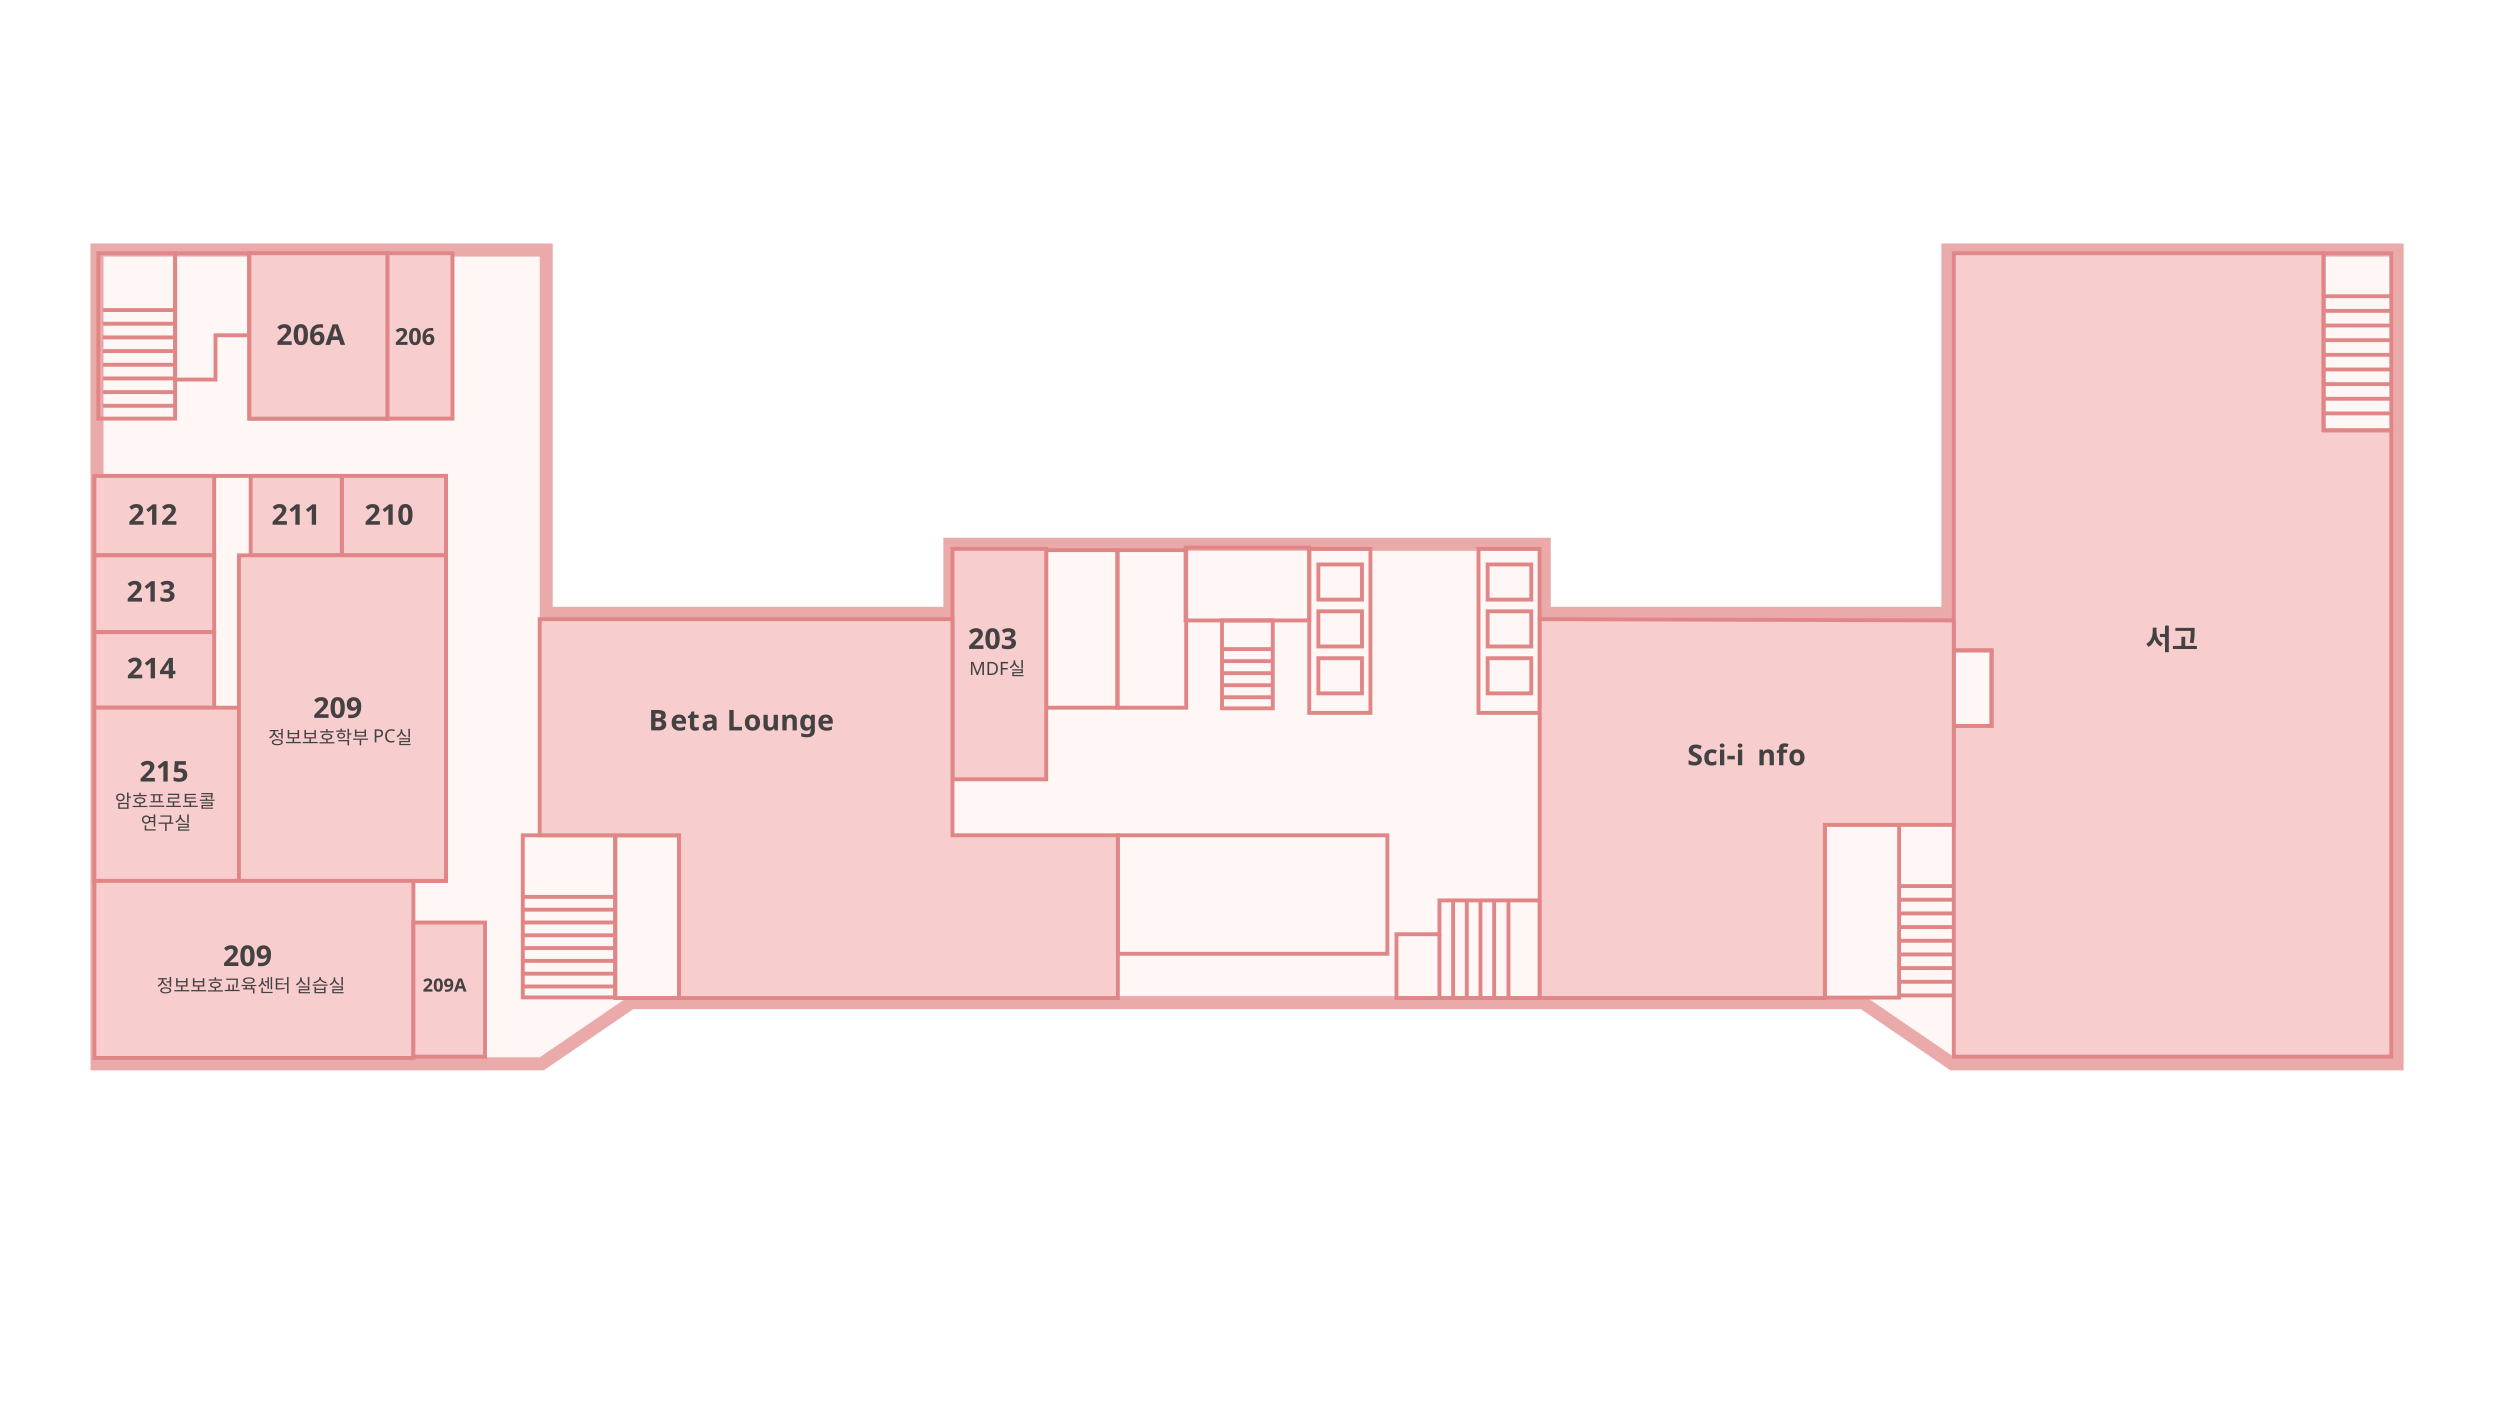
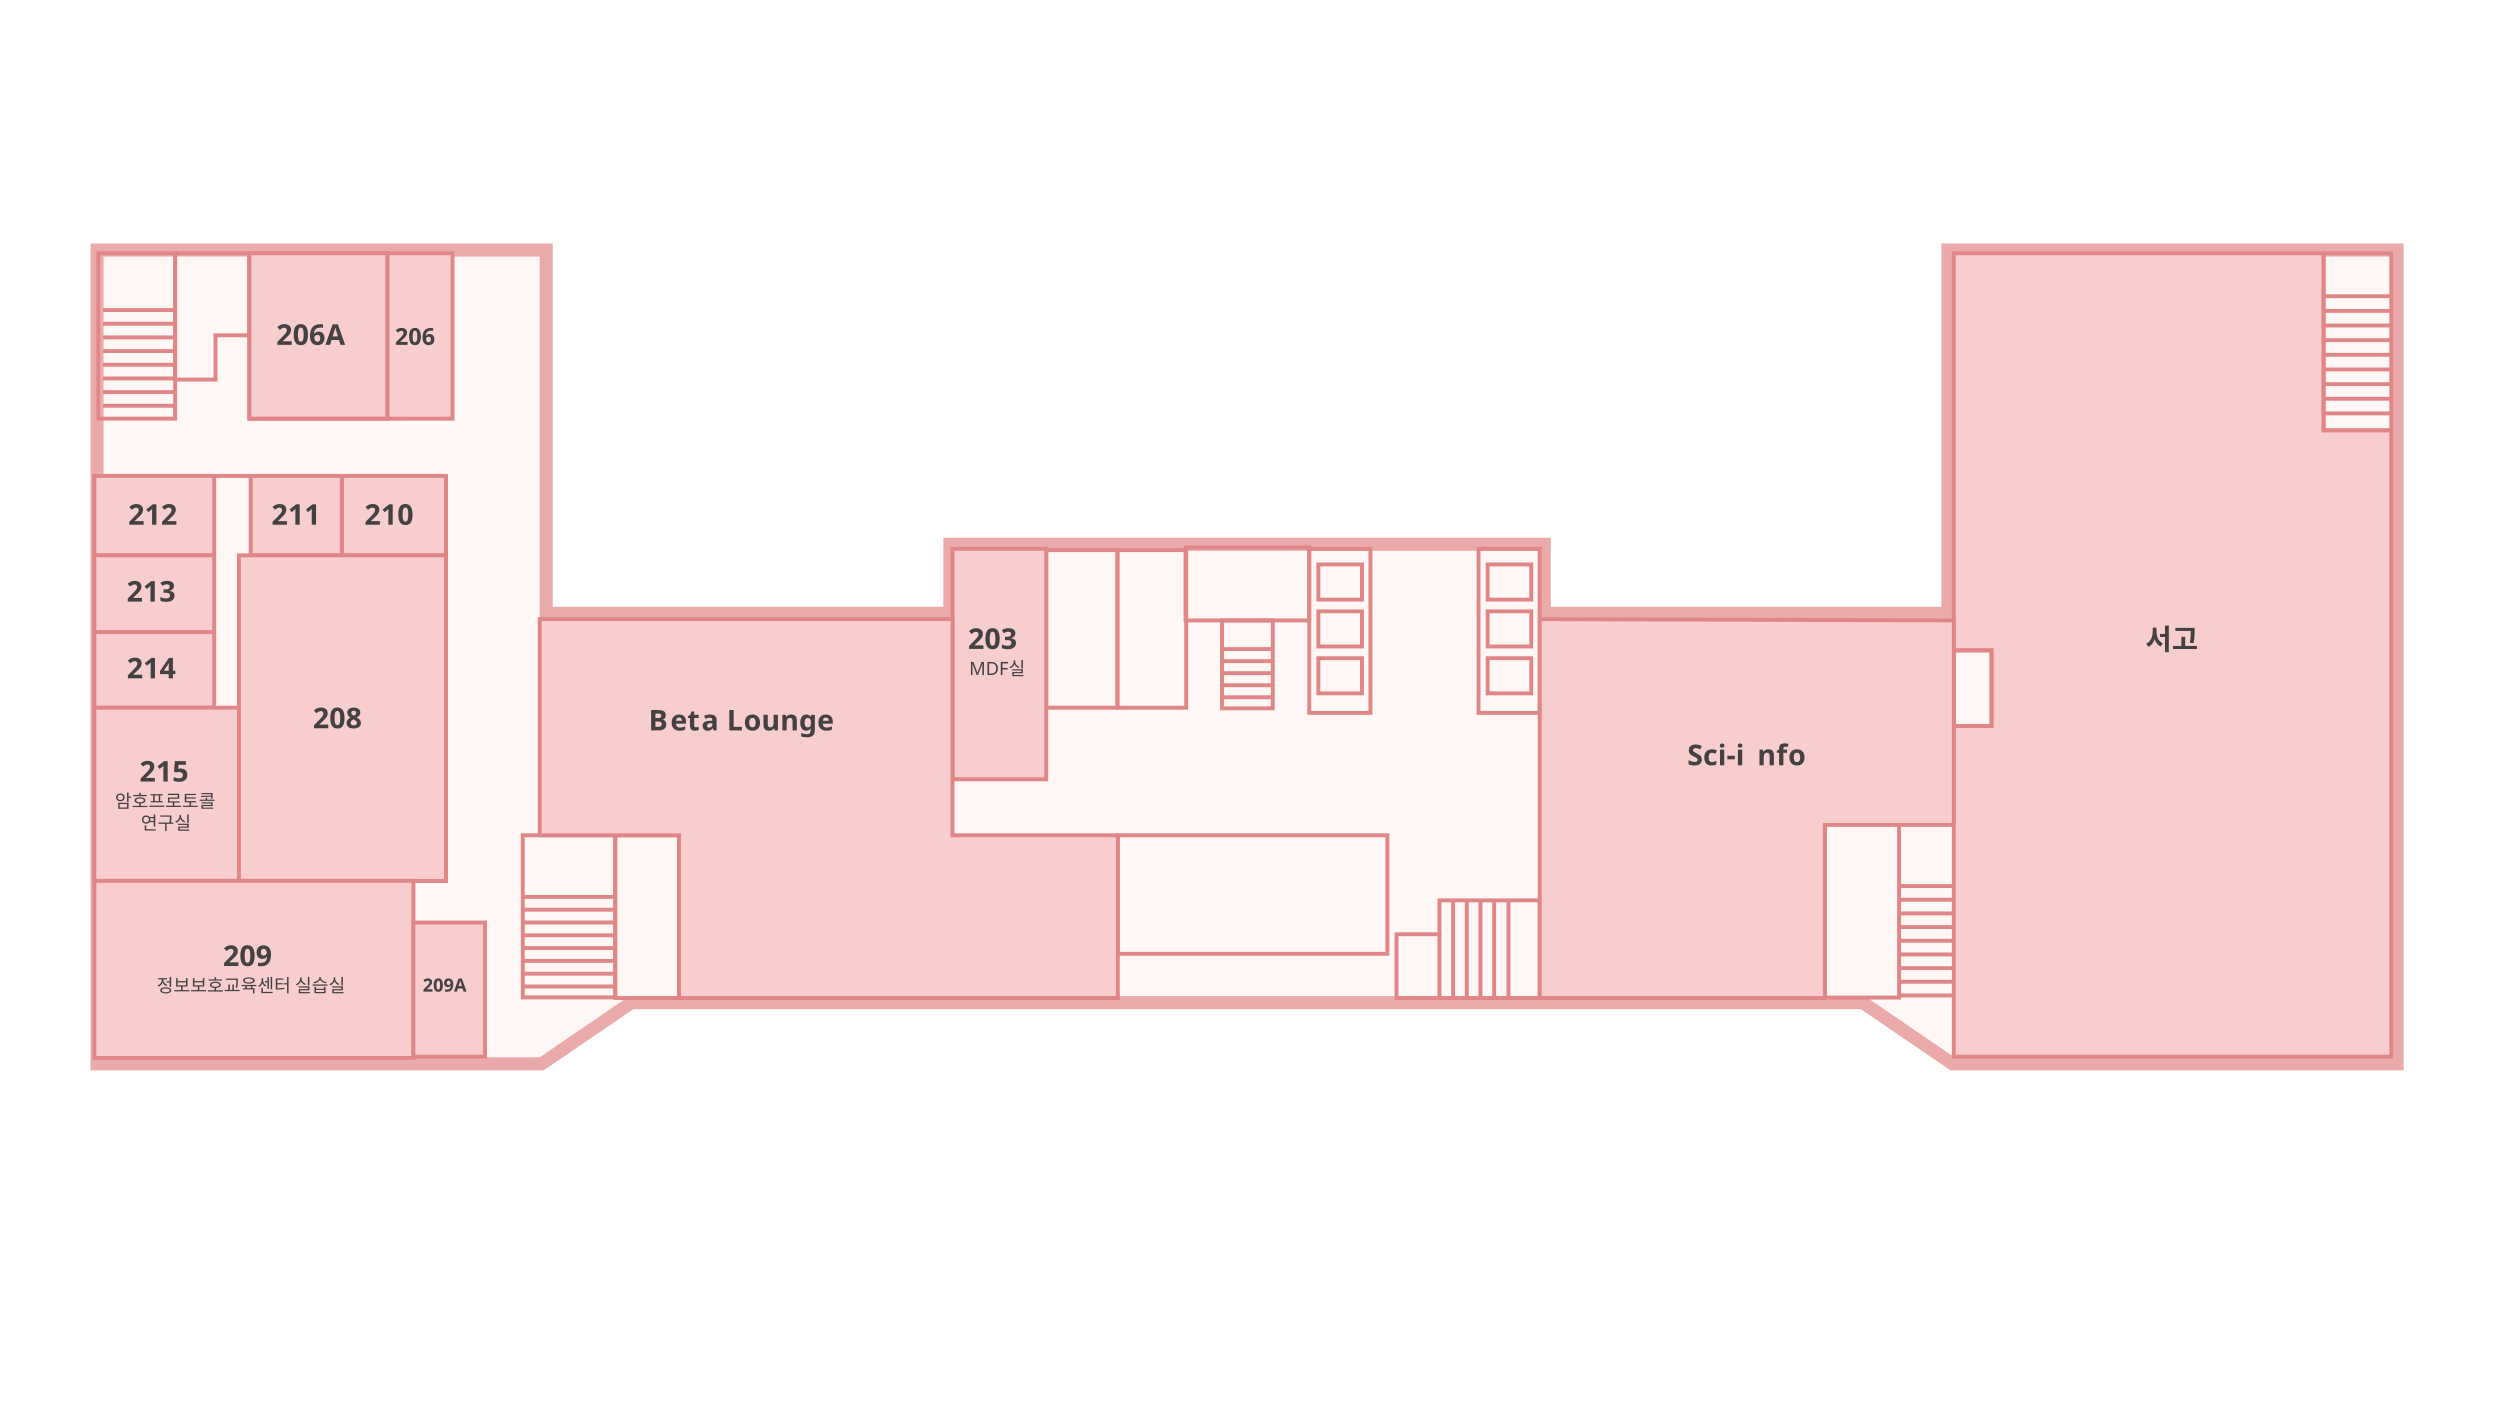
<svg xmlns="http://www.w3.org/2000/svg" viewBox="0 0 1920 1080">
  <g id="Layer_border">
    <g fill="none" opacity=".7">
      <polygon points="1499.46 817 1430.64 770 484.86 770 416.04 817 74.5 817 74.5 192 419.5 192 419.5 471 729.5 471 729.5 418 1186 418 1186 471 1496 471 1496 192 1841 192 1841 817 1499.46 817" fill="#fdf3f2" />
      <path d="m1836,197v615h-335c-22.94-15.67-45.88-31.33-68.82-47H483.32c-22.94,15.67-45.88,31.33-68.82,47H79.5V197h335v279h320v-53h446.5v53h320V197h335m10-10h-355v279h-300v-53h-466.5v53h-300V187H69.5v635h348.09l2.55-1.74,19.87-13.57,46.4-31.69h942.69l11.99,8.19,54.28,37.07,2.55,1.74h348.09V187h0Z" fill="#e18686" />
    </g>
  </g>
  <g id="Layer_others">
+     <rect x="1005.5" y="421.5" width="47" height="126" fill="none" stroke="#e18686" stroke-miterlimit="10" stroke-width="3" />
+     <rect x="1135.5" y="421.5" width="47" height="126" fill="none" stroke="#e18686" stroke-miterlimit="10" stroke-width="3" />
+     <rect x="1012.5" y="433.5" width="33.5" height="27" fill="none" stroke="#e18686" stroke-miterlimit="10" stroke-width="2.98" />
+     <rect x="1012.5" y="469.5" width="33.5" height="27" fill="none" stroke="#e18686" stroke-miterlimit="10" stroke-width="2.98" />
+     <rect x="1012.5" y="505.5" width="33.5" height="27" fill="none" stroke="#e18686" stroke-miterlimit="10" stroke-width="2.98" />
+     <rect x="1142.5" y="433.5" width="33.5" height="27" fill="none" stroke="#e18686" stroke-miterlimit="10" stroke-width="2.98" />
+     <rect x="1142.5" y="469.5" width="33.5" height="27" fill="none" stroke="#e18686" stroke-miterlimit="10" stroke-width="2.98" />
+     <rect x="1142.5" y="505.5" width="33.5" height="27" fill="none" stroke="#e18686" stroke-miterlimit="10" stroke-width="2.98" />
    <line x1="134" y1="238.13" x2="79" y2="238.13" fill="none" stroke="#e18686" stroke-miterlimit="10" stroke-width="3" />
    <line x1="134" y1="248.63" x2="79" y2="248.63" fill="none" stroke="#e18686" stroke-miterlimit="10" stroke-width="3" />
    <line x1="134" y1="259.13" x2="79" y2="259.13" fill="none" stroke="#e18686" stroke-miterlimit="10" stroke-width="3" />
    <line x1="134" y1="269.63" x2="79" y2="269.63" fill="none" stroke="#e18686" stroke-miterlimit="10" stroke-width="3" />
    <line x1="134" y1="280.13" x2="79" y2="280.13" fill="none" stroke="#e18686" stroke-miterlimit="10" stroke-width="3" />
    <line x1="134" y1="290.63" x2="79" y2="290.63" fill="none" stroke="#e18686" stroke-miterlimit="10" stroke-width="3" />
    <line x1="134" y1="301.13" x2="79" y2="301.13" fill="none" stroke="#e18686" stroke-miterlimit="10" stroke-width="3" />
    <line x1="134" y1="311.63" x2="79" y2="311.63" fill="none" stroke="#e18686" stroke-miterlimit="10" stroke-width="3" />
    <rect x="75.5" y="194.5" width="59" height="127" fill="none" stroke="#e18686" stroke-miterlimit="10" stroke-width="3" />
    <rect x="401.5" y="641.5" width="71" height="124.5" fill="none" stroke="#e18686" stroke-miterlimit="10" stroke-width="3" />
    <line x1="401.5" y1="688.8" x2="471.5" y2="688.8" fill="none" stroke="#e18686" stroke-miterlimit="10" stroke-width="3" />
    <line x1="401.5" y1="698.63" x2="471.5" y2="698.63" fill="none" stroke="#e18686" stroke-miterlimit="10" stroke-width="3" />
    <line x1="401.5" y1="708.46" x2="471.5" y2="708.46" fill="none" stroke="#e18686" stroke-miterlimit="10" stroke-width="3" />
    <line x1="401.5" y1="718.29" x2="471.5" y2="718.29" fill="none" stroke="#e18686" stroke-miterlimit="10" stroke-width="3" />
    <line x1="401.5" y1="728.12" x2="471.5" y2="728.12" fill="none" stroke="#e18686" stroke-miterlimit="10" stroke-width="3" />
    <line x1="401.5" y1="737.95" x2="471.5" y2="737.95" fill="none" stroke="#e18686" stroke-miterlimit="10" stroke-width="3" />
    <line x1="401.5" y1="747.78" x2="471.5" y2="747.78" fill="none" stroke="#e18686" stroke-miterlimit="10" stroke-width="3" />
    <line x1="401.5" y1="757.61" x2="471.5" y2="757.61" fill="none" stroke="#e18686" stroke-miterlimit="10" stroke-width="3" />
    <line x1="1458.5" y1="680.5" x2="1528.5" y2="680.5" fill="none" stroke="#e18686" stroke-miterlimit="10" stroke-width="3" />
    <line x1="1458.5" y1="691" x2="1528.5" y2="691" fill="none" stroke="#e18686" stroke-miterlimit="10" stroke-width="3" />
    <line x1="1458.5" y1="701.5" x2="1528.5" y2="701.5" fill="none" stroke="#e18686" stroke-miterlimit="10" stroke-width="3" />
    <line x1="1458.5" y1="712" x2="1528.5" y2="712" fill="none" stroke="#e18686" stroke-miterlimit="10" stroke-width="3" />
    <line x1="1458.5" y1="722.5" x2="1528.5" y2="722.5" fill="none" stroke="#e18686" stroke-miterlimit="10" stroke-width="3" />
    <line x1="1458.5" y1="733" x2="1528.5" y2="733" fill="none" stroke="#e18686" stroke-miterlimit="10" stroke-width="3" />
    <line x1="1458.5" y1="743.5" x2="1528.5" y2="743.5" fill="none" stroke="#e18686" stroke-miterlimit="10" stroke-width="3" />
    <line x1="1458.5" y1="754" x2="1528.5" y2="754" fill="none" stroke="#e18686" stroke-miterlimit="10" stroke-width="3" />
    <line x1="1458.5" y1="764.5" x2="1528.5" y2="764.5" fill="none" stroke="#e18686" stroke-miterlimit="10" stroke-width="3" />
    <rect x="72.5" y="365.5" width="270" height="311" fill="none" stroke="#e18686" stroke-miterlimit="10" stroke-width="3" />
    <rect x="910.5" y="420.5" width="95" height="56" fill="none" stroke="#e18686" stroke-miterlimit="10" stroke-width="3" />
    <rect x="924.25" y="490.75" width="67.5" height="39" transform="translate(1468.25 -447.75) rotate(90)" fill="none" stroke="#e18686" stroke-miterlimit="10" stroke-width="3" />
    <line x1="976.5" y1="498.5" x2="938.5" y2="498.5" fill="none" stroke="#e18686" stroke-miterlimit="10" stroke-width="3" />
    <line x1="976.5" y1="507.75" x2="938.5" y2="507.75" fill="none" stroke="#e18686" stroke-miterlimit="10" stroke-width="3" />
    <line x1="977.5" y1="517" x2="938.5" y2="517" fill="none" stroke="#e18686" stroke-miterlimit="10" stroke-width="3" />
    <line x1="977.5" y1="526.25" x2="938.5" y2="526.25" fill="none" stroke="#e18686" stroke-miterlimit="10" stroke-width="3" />
    <line x1="977.5" y1="535.5" x2="938.5" y2="535.5" fill="none" stroke="#e18686" stroke-miterlimit="10" stroke-width="3" />
    <polygon points="1105.5 691.5 1105.5 717.5 1072.5 717.5 1072.5 766.5 1182.5 766.5 1182.5 742.5 1182.5 717.5 1182.5 691.5 1105.5 691.5" fill="none" stroke="#e18686" stroke-miterlimit="10" stroke-width="3" />
    <line x1="1105.5" y1="717.5" x2="1105.5" y2="766.5" fill="none" stroke="#e18686" stroke-miterlimit="10" stroke-width="3" />
    <line x1="1116" y1="691.5" x2="1116" y2="766.5" fill="none" stroke="#e18686" stroke-miterlimit="10" stroke-width="3" />
    <line x1="1126.5" y1="691.5" x2="1126.5" y2="766.5" fill="none" stroke="#e18686" stroke-miterlimit="10" stroke-width="3" />
    <line x1="1137" y1="691.5" x2="1137" y2="766.5" fill="none" stroke="#e18686" stroke-miterlimit="10" stroke-width="3" />
    <line x1="1147.5" y1="691.5" x2="1147.5" y2="766.5" fill="none" stroke="#e18686" stroke-miterlimit="10" stroke-width="3" />
    <line x1="1158.5" y1="691.5" x2="1158.5" y2="766.5" fill="none" stroke="#e18686" stroke-miterlimit="10" stroke-width="3" />
    <rect x="858.5" y="641.5" width="207" height="91" fill="none" stroke="#e18686" stroke-miterlimit="10" stroke-width="3" />
  </g>
  <g id="Layer_toilet1">
    <polygon points="191.5 194.5 134.5 194.5 134.5 253.5 134.5 257.5 134.5 291.5 165.5 291.5 165.5 257.5 191.5 257.5 191.5 194.5" fill="none" stroke="#e18686" stroke-miterlimit="10" stroke-width="3" />
  </g>
  <g id="Layer_toilet2">
    <rect x="472.5" y="641.5" width="49" height="125" transform="translate(994 1408) rotate(180)" fill="none" stroke="#e18686" stroke-miterlimit="10" stroke-width="3" />
  </g>
  <g id="Layer_toilet3">
    <rect x="803.5" y="422.5" width="54.71" height="121" fill="none" stroke="#e18686" stroke-miterlimit="10" stroke-width="3" />
  </g>
  <g id="Layer_toilet4">
    <rect x="858.21" y="422.5" width="52.79" height="121" transform="translate(1769.21 966) rotate(180)" fill="none" stroke="#e18686" stroke-miterlimit="10" stroke-width="3" />
-     <rect x="1005.5" y="421.5" width="47" height="126" fill="none" stroke="#e18686" stroke-miterlimit="10" stroke-width="3" />
-     <rect x="1135.5" y="421.5" width="47" height="126" fill="none" stroke="#e18686" stroke-miterlimit="10" stroke-width="3" />
-     <rect x="1012.5" y="433.5" width="33.5" height="27" fill="none" stroke="#e18686" stroke-miterlimit="10" stroke-width="2.98" />
-     <rect x="1012.5" y="469.5" width="33.5" height="27" fill="none" stroke="#e18686" stroke-miterlimit="10" stroke-width="2.98" />
-     <rect x="1012.5" y="505.5" width="33.5" height="27" fill="none" stroke="#e18686" stroke-miterlimit="10" stroke-width="2.98" />
-     <rect x="1142.5" y="433.5" width="33.5" height="27" fill="none" stroke="#e18686" stroke-miterlimit="10" stroke-width="2.98" />
-     <rect x="1142.5" y="469.5" width="33.5" height="27" fill="none" stroke="#e18686" stroke-miterlimit="10" stroke-width="2.98" />
-     <rect x="1142.5" y="505.5" width="33.5" height="27" fill="none" stroke="#e18686" stroke-miterlimit="10" stroke-width="2.98" />
  </g>
  <g id="Layer_toilet5">
    <rect x="1401.5" y="633.15" width="57" height="133" fill="none" stroke="#e18686" stroke-miterlimit="10" stroke-width="3" />
  </g>
  <g id="Layer_203">
    <rect x="731.5" y="421.5" width="72" height="177" fill="#f8cdce" stroke="#e18686" stroke-miterlimit="10" stroke-width="3" />
    <rect x="191.5" y="194.5" width="106" height="127" fill="#f8cdce" stroke="#e18686" stroke-miterlimit="10" stroke-width="3" />
    <text transform="translate(743.41 498.39)" fill="#434142" font-family="NanumSquareNeovariable-Heavy, 'NanumSquare Neo variable'" font-size="22" font-variation-settings="'wght' 900" font-weight="800">
      <tspan x="0" y="0">203</tspan>
    </text>
    <text transform="translate(744.33 518.39)" fill="#434142" font-family="NanumSquareNeovariable-Regular, 'NanumSquare Neo variable'" font-size="14" font-variation-settings="'wght' 300">
      <tspan x="0" y="0">MDF실</tspan>
    </text>
  </g>
  <g id="_레이어_22">
    <rect x="262.5" y="365.5" width="80" height="61" transform="translate(605 792) rotate(180)" fill="#f8cdce" stroke="#e18686" stroke-miterlimit="10" stroke-width="3" />
    <text transform="translate(279.92 403.02)" fill="#434142" font-family="NanumSquareNeovariable-Heavy, 'NanumSquare Neo variable'" font-size="22" font-variation-settings="'wght' 900" font-weight="800">
      <tspan x="0" y="0">210</tspan>
    </text>
  </g>
  <g id="Layer_211">
    <rect x="192.5" y="365.5" width="70" height="61" fill="#f8cdce" stroke="#e18686" stroke-miterlimit="10" stroke-width="3" />
    <text transform="translate(208.48 403.02)" fill="#434142" font-family="NanumSquareNeovariable-Heavy, 'NanumSquare Neo variable'" font-size="22" font-variation-settings="'wght' 900" font-weight="800">
      <tspan x="0" y="0">211</tspan>
    </text>
  </g>
  <g id="Layer_서고">
    <polygon points="1784.5 330.5 1784.5 194.5 1500.5 194.5 1500.5 499.5 1529.5 499.5 1529.5 557.5 1500.5 557.5 1500.5 811.5 1836.5 811.5 1836.5 330.5 1784.5 330.5" fill="#f8cdce" stroke="#e18686" stroke-miterlimit="10" stroke-width="2.96" />
    <text transform="translate(1647.65 498.93)" fill="#434142" font-family="NanumSquareNeovariable-Heavy, 'NanumSquare Neo variable'" font-size="22" font-variation-settings="'wght' 900" font-weight="800">
      <tspan x="0" y="0">서고</tspan>
    </text>
    <rect x="1784.5" y="194.5" width="52" height="136" fill="none" stroke="#e18686" stroke-miterlimit="10" stroke-width="2.96" />
    <line x1="1784.5" y1="227.5" x2="1836.5" y2="227.5" fill="none" stroke="#e18686" stroke-miterlimit="10" stroke-width="2.96" />
    <line x1="1784.5" y1="238.75" x2="1836.5" y2="238.75" fill="none" stroke="#e18686" stroke-miterlimit="10" stroke-width="2.96" />
    <line x1="1784.5" y1="250" x2="1836.5" y2="250" fill="none" stroke="#e18686" stroke-miterlimit="10" stroke-width="2.96" />
    <line x1="1784.5" y1="261.25" x2="1836.5" y2="261.25" fill="none" stroke="#e18686" stroke-miterlimit="10" stroke-width="2.96" />
    <line x1="1784.5" y1="272.5" x2="1836.5" y2="272.5" fill="none" stroke="#e18686" stroke-miterlimit="10" stroke-width="2.96" />
    <line x1="1784.5" y1="283.75" x2="1836.5" y2="283.75" fill="none" stroke="#e18686" stroke-miterlimit="10" stroke-width="2.96" />
    <line x1="1784.5" y1="295" x2="1836.5" y2="295" fill="none" stroke="#e18686" stroke-miterlimit="10" stroke-width="2.96" />
    <line x1="1784.5" y1="306.25" x2="1836.5" y2="306.25" fill="none" stroke="#e18686" stroke-miterlimit="10" stroke-width="2.96" />
    <line x1="1784.5" y1="317.5" x2="1836.5" y2="317.5" fill="none" stroke="#e18686" stroke-miterlimit="10" stroke-width="2.96" />
    <rect x="1500.5" y="499.5" width="29" height="58" fill="none" stroke="#e18686" stroke-miterlimit="10" stroke-width="2.96" />
  </g>
  <g id="Layer_Sci-info">
    <path d="m1500.5,476.5c-106-.33-212-.67-318-1v291h219v-133h99v-157Z" fill="#f8cdce" stroke="#e18686" stroke-miterlimit="10" stroke-width="3" />
    <text transform="translate(1295.79 587.7)" fill="#434142" font-family="NanumSquareNeovariable-Heavy, 'NanumSquare Neo variable'" font-size="22" font-variation-settings="'wght' 900" font-weight="800">
      <tspan x="0" y="0">Sci-i</tspan>
      <tspan x="53.75" y="0" letter-spacing="0em">n</tspan>
      <tspan x="68.33" y="0" letter-spacing="-.04em">f</tspan>
      <tspan x="77.48" y="0">o</tspan>
    </text>
  </g>
  <g id="Layer_Beta">
    <polygon points="731.5 641.5 731.5 624.5 731.5 609.5 731.5 475.5 414.5 475.5 414.5 641.5 521.5 641.5 521.5 766.5 858.5 766.5 858.5 641.5 731.5 641.5" fill="#f8cdce" stroke="#e18686" stroke-miterlimit="10" stroke-width="3" />
    <text transform="translate(498.08 560.97)" fill="#434142" font-family="NanumSquareNeovariable-Heavy, 'NanumSquare Neo variable'" font-size="22" font-variation-settings="'wght' 900" font-weight="800">
      <tspan x="0" y="0">B</tspan>
      <tspan x="16.74" y="0" letter-spacing="0em">et</tspan>
      <tspan x="40.63" y="0">a </tspan>
      <tspan x="60.06" y="0" letter-spacing="-.02em">L</tspan>
      <tspan x="73" y="0">ounge</tspan>
    </text>
  </g>
  <g id="Layer_206">
    <rect x="297.5" y="194.5" width="50" height="127" transform="translate(645 516) rotate(180)" fill="#f8cdce" stroke="#e18686" stroke-miterlimit="10" stroke-width="3" />
    <text transform="translate(303.27 264.87)" fill="#434142" font-family="NanumSquareNeovariable-Heavy, 'NanumSquare Neo variable'" font-size="18" font-variation-settings="'wght' 900" font-weight="800">
      <tspan x="0" y="0">206</tspan>
    </text>
  </g>
  <g id="Layer_206A">
    <rect x="191.5" y="194.5" width="106" height="127" fill="#f8cdce" stroke="#e18686" stroke-miterlimit="10" stroke-width="3" />
    <text transform="translate(212.16 264.87)" fill="#434142" font-family="NanumSquareNeovariable-Heavy, 'NanumSquare Neo variable'" font-size="22" font-variation-settings="'wght' 900" font-weight="800">
      <tspan x="0" y="0">206A</tspan>
    </text>
  </g>
  <g id="Layer_212">
    <rect x="72.5" y="365.5" width="92" height="61" fill="#f8cdce" stroke="#e18686" stroke-miterlimit="10" stroke-width="3" />
    <text transform="translate(98.44 403.02)" fill="#434142" font-family="NanumSquareNeovariable-Heavy, 'NanumSquare Neo variable'" font-size="22" font-variation-settings="'wght' 900" font-weight="800">
      <tspan x="0" y="0">212</tspan>
    </text>
  </g>
  <g id="Layer_213">
    <rect x="72.5" y="426.5" width="92" height="59" fill="#f8cdce" stroke="#e18686" stroke-miterlimit="10" stroke-width="3" />
    <text transform="translate(97.19 462.02)" fill="#434142" font-family="NanumSquareNeovariable-Heavy, 'NanumSquare Neo variable'" font-size="22" font-variation-settings="'wght' 900" font-weight="800">
      <tspan x="0" y="0">213</tspan>
    </text>
  </g>
  <g id="Layer_214">
    <rect x="72.5" y="485.5" width="92" height="58" fill="#f8cdce" stroke="#e18686" stroke-miterlimit="10" stroke-width="3" />
    <text transform="translate(97.34 520.96)" fill="#434142" font-family="NanumSquareNeovariable-Heavy, 'NanumSquare Neo variable'" font-size="22" font-variation-settings="'wght' 900" font-weight="800">
      <tspan x="0" y="0">214</tspan>
    </text>
  </g>
  <g id="Layer_215">
    <rect x="72.5" y="543.5" width="111" height="133" fill="#f8cdce" stroke="#e18686" stroke-miterlimit="10" stroke-width="3" />
    <text transform="translate(107.1 600.24)" fill="#434142" font-family="NanumSquareNeovariable-Heavy, 'NanumSquare Neo variable'" font-size="22" font-variation-settings="'wght' 900" font-weight="800">
      <tspan x="0" y="0">215</tspan>
    </text>
    <text transform="translate(88.21 620.23)" fill="#434142" font-family="NanumSquareNeovariable-Regular, 'NanumSquare Neo variable'" font-size="14" font-variation-settings="'wght' 300">
      <tspan x="0" y="0">암호프로토콜</tspan>
      <tspan x="19.91" y="16.8">연구실</tspan>
    </text>
  </g>
  <g id="Layer_208">
    <rect x="183.5" y="426.5" width="159" height="250" transform="translate(526 1103) rotate(180)" fill="#f8cdce" stroke="#e18686" stroke-miterlimit="10" stroke-width="3" />
-     <text transform="translate(240.47 551.3)" fill="#434142" font-family="NanumSquareNeovariable-Heavy, 'NanumSquare Neo variable'" font-size="22" font-variation-settings="'wght' 900" font-weight="800">
-       <tspan x="0" y="0">209</tspan>
-     </text>
-     <text transform="translate(206.02 571.3)" fill="#434142" font-family="NanumSquareNeovariable-Regular, 'NanumSquare Neo variable'" font-size="14" font-variation-settings="'wght' 300">
-       <tspan x="0" y="0">정보보호학부 PC실</tspan>
+     <text transform="translate(240.26 559.3)" fill="#434142" font-family="NanumSquareNeovariable-Heavy, 'NanumSquare Neo variable'" font-size="22" font-variation-settings="'wght' 900" font-weight="800">
+       <tspan x="0" y="0">208</tspan>
    </text>
  </g>
  <g id="Layer_209">
    <rect x="72.5" y="676.5" width="245" height="136" fill="#f8cdce" stroke="#e18686" stroke-miterlimit="10" stroke-width="3" />
    <text transform="translate(171.21 741.88)" fill="#434142" font-family="NanumSquareNeovariable-Heavy, 'NanumSquare Neo variable'" font-size="22" font-variation-settings="'wght' 900" font-weight="800">
      <tspan x="0" y="0">209</tspan>
    </text>
    <text transform="translate(120.34 761.88)" fill="#434142" font-family="NanumSquareNeovariable-Regular, 'NanumSquare Neo variable'" font-size="14" font-variation-settings="'wght' 300">
      <tspan x="0" y="0">정보보호교육센터 실습실</tspan>
    </text>
  </g>
  <g id="Layer_209A">
    <rect x="317.5" y="708.5" width="55" height="103" fill="#f8cdce" stroke="#e18686" stroke-miterlimit="10" stroke-width="3" />
    <text transform="translate(324.61 761.55)" fill="#434142" font-family="NanumSquareNeovariable-Heavy, 'NanumSquare Neo variable'" font-size="14" font-variation-settings="'wght' 900" font-weight="800">
      <tspan x="0" y="0">209A</tspan>
    </text>
  </g>
</svg>
